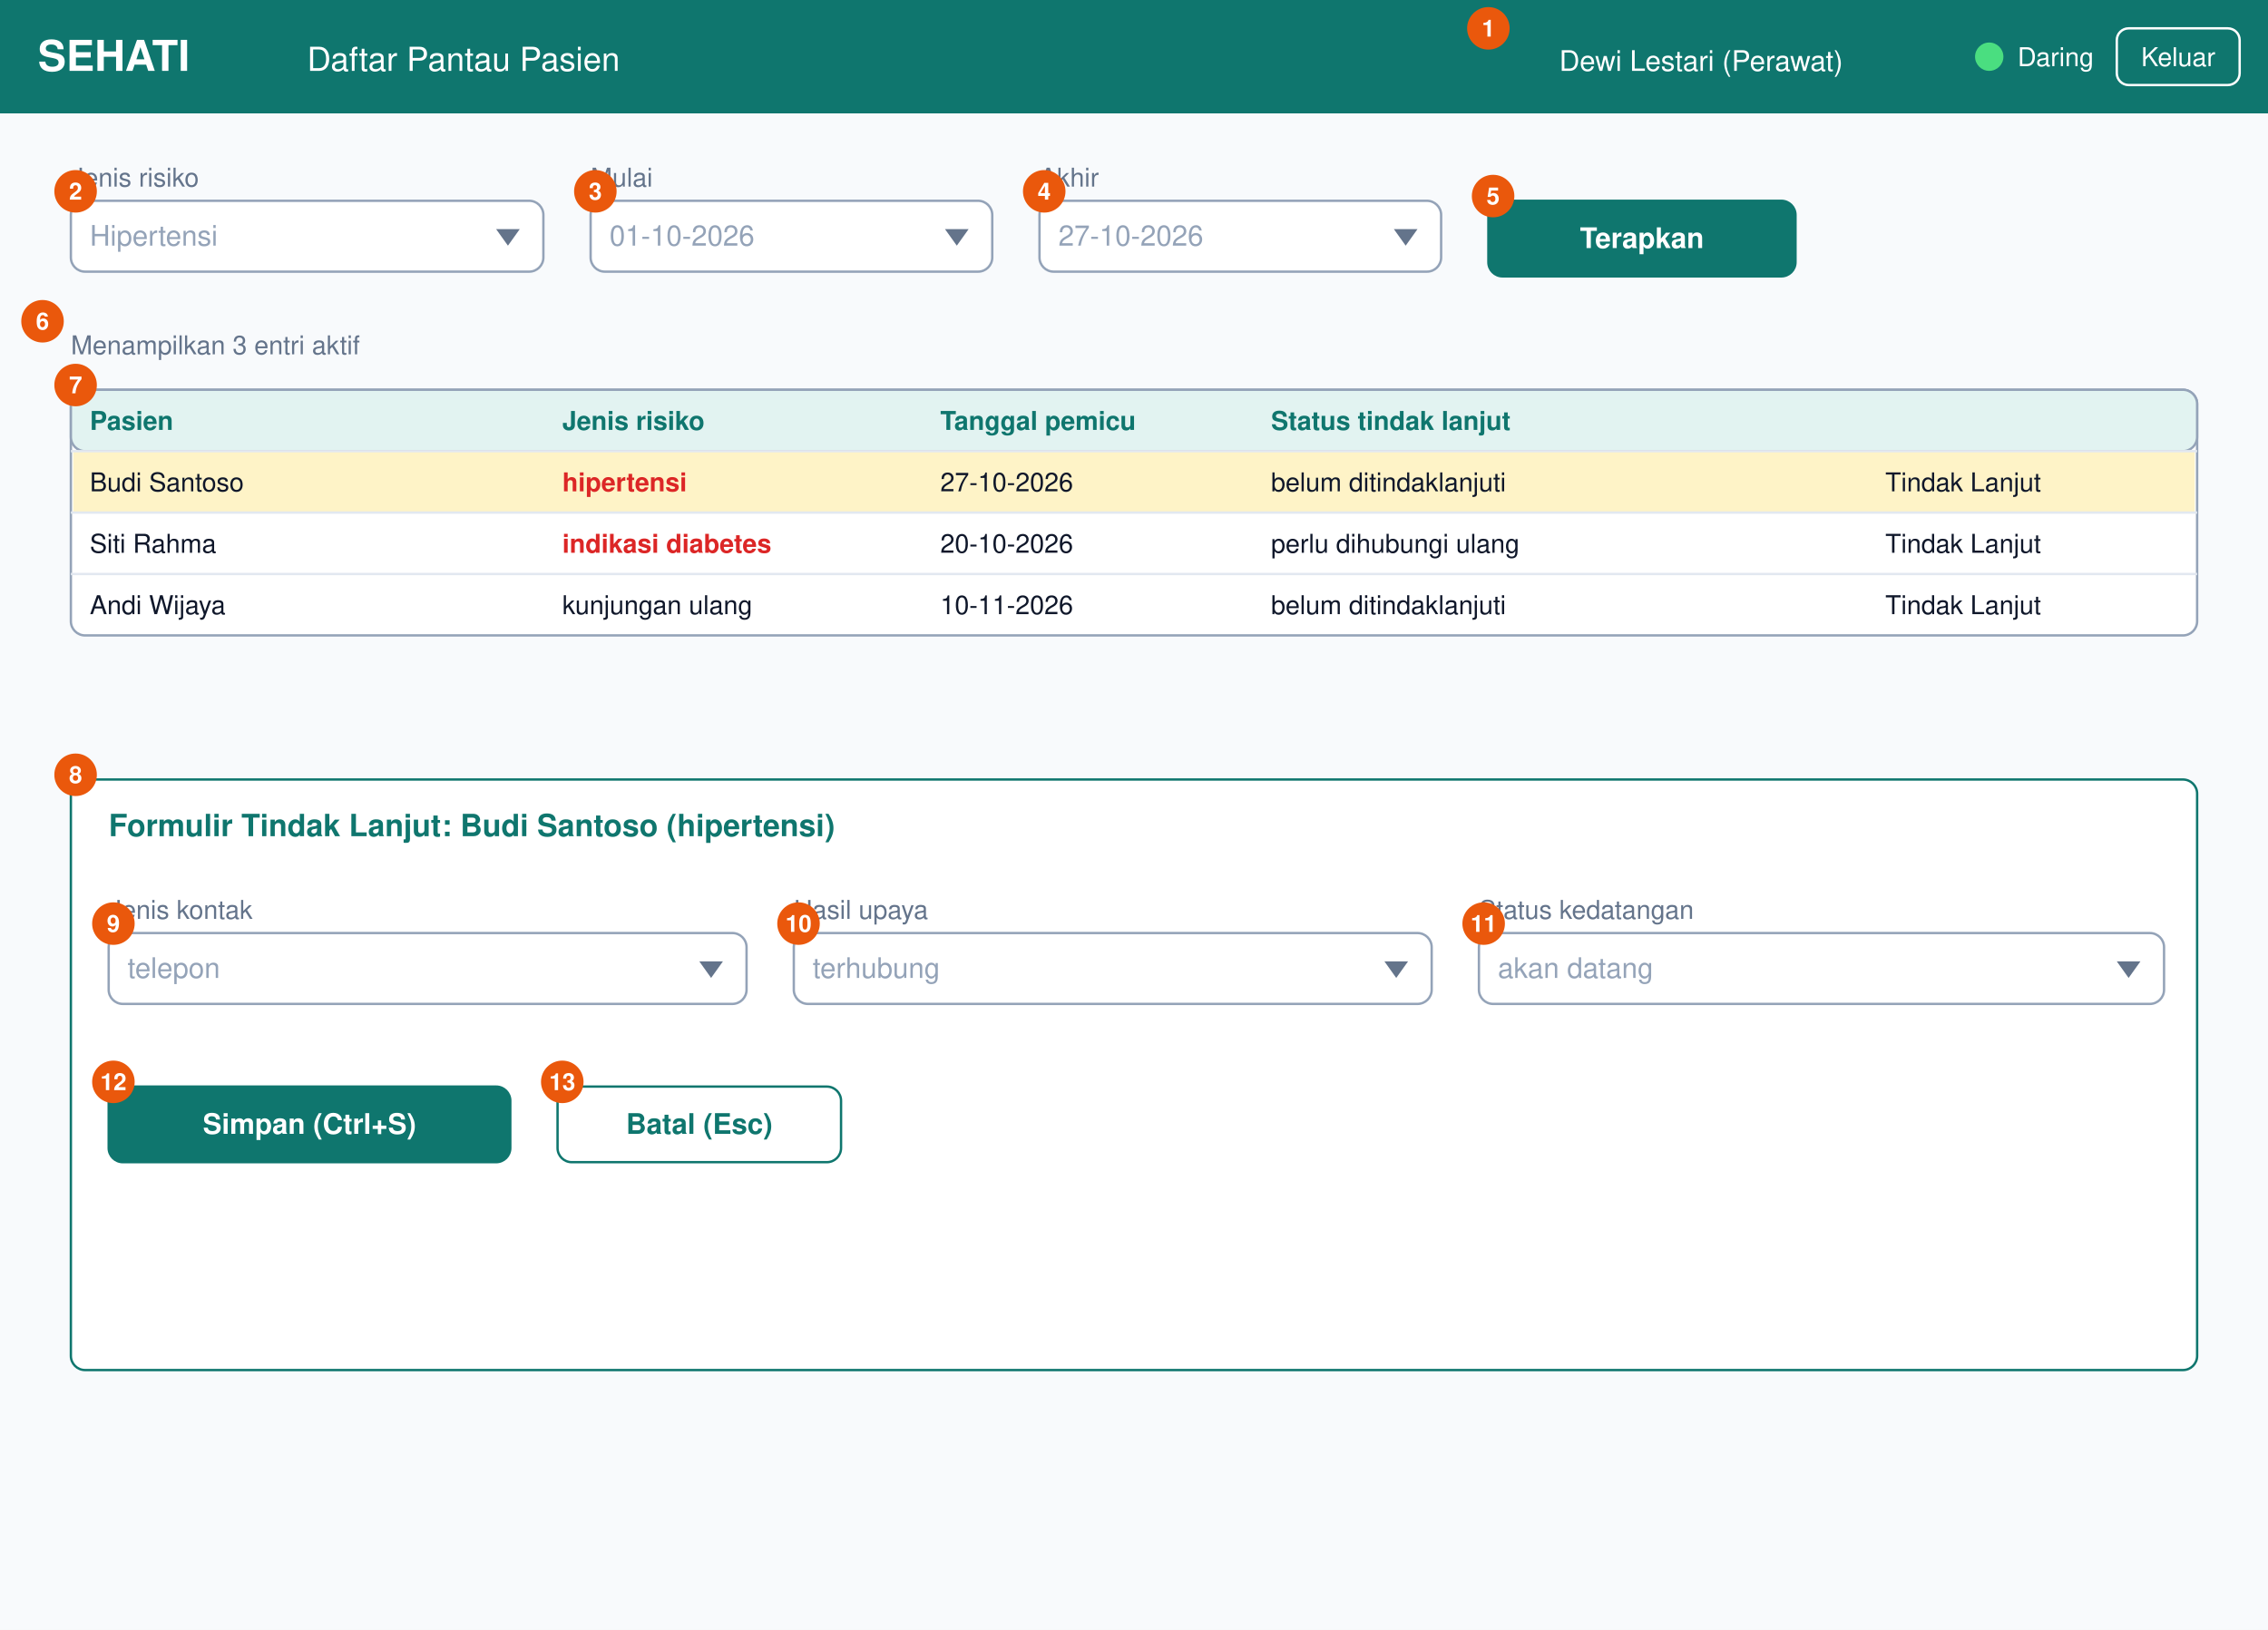
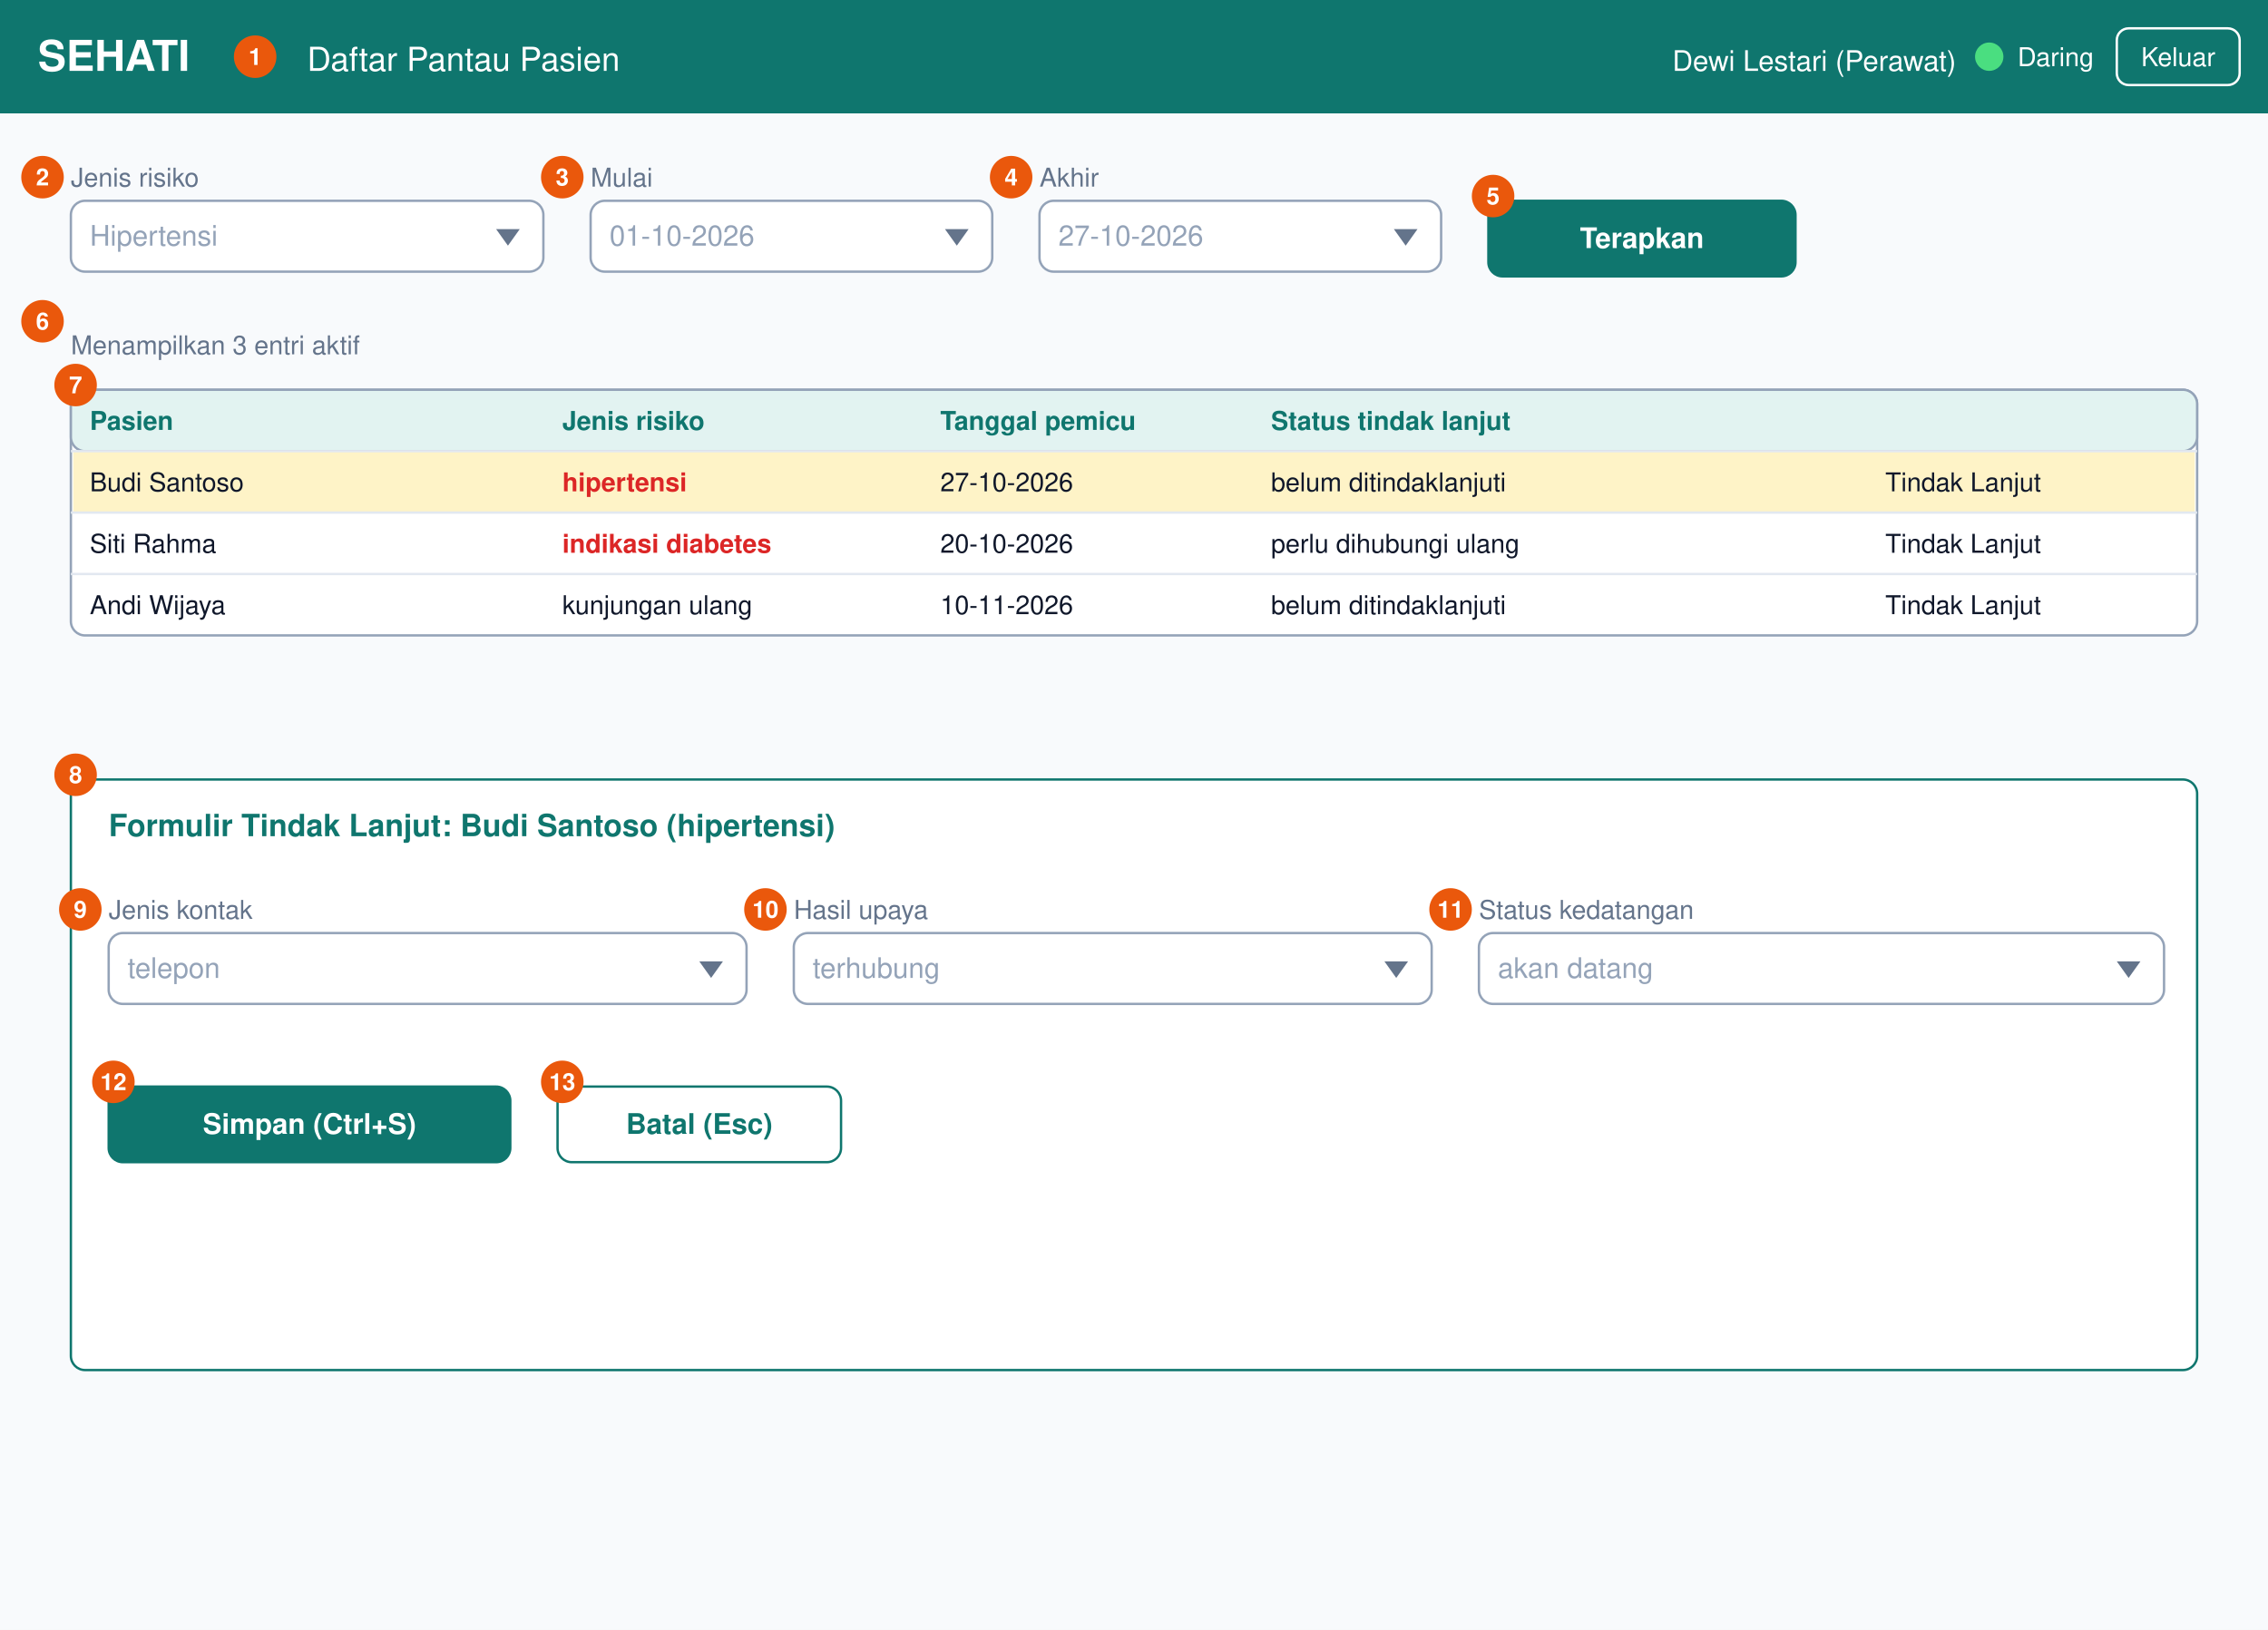
<svg xmlns="http://www.w3.org/2000/svg" viewBox="0 0 960 690" width="960" height="690" font-family="Helvetica, Arial, sans-serif" role="img" aria-label="Rancangan antarmuka I-12 Daftar Pantau Pasien">
  <rect width="960" height="690" fill="#F8FAFC" />
  <rect x="0" y="0" width="960" height="48" fill="#0F766E" />
  <text x="16" y="30" font-size="18" fill="#fff" text-anchor="start" font-weight="700">SEHATI</text>
  <text x="130" y="30" font-size="14" fill="#fff" text-anchor="start">Daftar Pantau Pasien</text>
-   <text x="660" y="30" font-size="12" fill="#fff" text-anchor="start">Dewi Lestari (Perawat)</text>
+   <text x="828" y="30" font-size="12" fill="#fff" text-anchor="end">Dewi Lestari (Perawat)</text>
  <circle cx="842" cy="24" r="6" fill="#4ADE80" />
  <text x="854" y="28" font-size="11" fill="#fff" text-anchor="start">Daring</text>
  <rect x="896" y="12" width="52" height="24" rx="5" fill="none" stroke="#fff" />
  <text x="922" y="28" font-size="11" fill="#fff" text-anchor="middle">Keluar</text>
-   <circle cx="630" cy="12" r="9" fill="#EA580C" />
-   <text x="630" y="15.5" font-size="10" font-weight="700" fill="#fff" text-anchor="middle">1</text>
+   <circle cx="108" cy="24" r="9" fill="#EA580C" />
+   <text x="108" y="27.5" font-size="10" font-weight="700" fill="#fff" text-anchor="middle">1</text>
  <text x="30" y="79" font-size="11" fill="#64748B" text-anchor="start">Jenis risiko</text>
  <rect x="30" y="85" width="200" height="30" rx="6" fill="#fff" stroke="#94A3B8" stroke-width="1" />
  <text x="38" y="104.0" font-size="12" fill="#94A3B8" text-anchor="start">Hipertensi</text>
  <polygon points="210,97.0 220,97.0 215,104.0" fill="#64748B" />
-   <circle cx="32" cy="81" r="9" fill="#EA580C" />
-   <text x="32" y="84.5" font-size="10" font-weight="700" fill="#fff" text-anchor="middle">2</text>
+   <circle cx="18" cy="75" r="9" fill="#EA580C" />
+   <text x="18" y="78.5" font-size="10" font-weight="700" fill="#fff" text-anchor="middle">2</text>
  <text x="250" y="79" font-size="11" fill="#64748B" text-anchor="start">Mulai</text>
  <rect x="250" y="85" width="170" height="30" rx="6" fill="#fff" stroke="#94A3B8" stroke-width="1" />
  <text x="258" y="104.0" font-size="12" fill="#94A3B8" text-anchor="start">01-10-2026</text>
  <polygon points="400,97.0 410,97.0 405,104.0" fill="#64748B" />
-   <circle cx="252" cy="81" r="9" fill="#EA580C" />
-   <text x="252" y="84.5" font-size="10" font-weight="700" fill="#fff" text-anchor="middle">3</text>
+   <circle cx="238" cy="75" r="9" fill="#EA580C" />
+   <text x="238" y="78.5" font-size="10" font-weight="700" fill="#fff" text-anchor="middle">3</text>
  <text x="440" y="79" font-size="11" fill="#64748B" text-anchor="start">Akhir</text>
  <rect x="440" y="85" width="170" height="30" rx="6" fill="#fff" stroke="#94A3B8" stroke-width="1" />
  <text x="448" y="104.0" font-size="12" fill="#94A3B8" text-anchor="start">27-10-2026</text>
  <polygon points="590,97.0 600,97.0 595,104.0" fill="#64748B" />
-   <circle cx="442" cy="81" r="9" fill="#EA580C" />
-   <text x="442" y="84.5" font-size="10" font-weight="700" fill="#fff" text-anchor="middle">4</text>
+   <circle cx="428" cy="75" r="9" fill="#EA580C" />
+   <text x="428" y="78.5" font-size="10" font-weight="700" fill="#fff" text-anchor="middle">4</text>
  <rect x="630" y="85" width="130" height="32" rx="6" fill="#0F766E" stroke="#0F766E" stroke-width="1" />
  <text x="695.0" y="105.0" font-size="12" fill="#fff" text-anchor="middle" font-weight="700">Terapkan</text>
  <circle cx="632" cy="83" r="9" fill="#EA580C" />
  <text x="632" y="86.5" font-size="10" font-weight="700" fill="#fff" text-anchor="middle">5</text>
  <text x="30" y="150" font-size="11" fill="#64748B" text-anchor="start">Menampilkan 3 entri aktif</text>
  <circle cx="18" cy="136" r="9" fill="#EA580C" />
  <text x="18" y="139.5" font-size="10" font-weight="700" fill="#fff" text-anchor="middle">6</text>
  <rect x="30" y="165" width="900" height="104" rx="6" fill="#fff" stroke="#94A3B8" stroke-width="1" />
  <rect x="30" y="165" width="900" height="26" rx="6" fill="#E2F3F1" stroke="#94A3B8" />
  <text x="38" y="182.0" font-size="11" fill="#0F766E" text-anchor="start" font-weight="700">Pasien</text>
  <text x="238" y="182.0" font-size="11" fill="#0F766E" text-anchor="start" font-weight="700">Jenis risiko</text>
  <text x="398" y="182.0" font-size="11" fill="#0F766E" text-anchor="start" font-weight="700">Tanggal pemicu</text>
  <text x="538" y="182.0" font-size="11" fill="#0F766E" text-anchor="start" font-weight="700">Status tindak lanjut</text>
  <text x="798" y="182.0" font-size="11" fill="#0F766E" text-anchor="start" font-weight="700" />
  <rect x="31" y="191" width="898" height="26" fill="#FEF3C7" />
  <line x1="30" y1="191" x2="930" y2="191" stroke="#E2E8F0" />
  <text x="38" y="208.0" font-size="11" fill="#0F172A" text-anchor="start">Budi Santoso</text>
  <text x="238" y="208.0" font-size="11" fill="#DC2626" text-anchor="start" font-weight="700">hipertensi</text>
  <text x="398" y="208.0" font-size="11" fill="#0F172A" text-anchor="start">27-10-2026</text>
  <text x="538" y="208.0" font-size="11" fill="#0F172A" text-anchor="start">belum ditindaklanjuti</text>
  <text x="798" y="208.0" font-size="11" fill="#0F172A" text-anchor="start">Tindak Lanjut</text>
  <line x1="30" y1="217" x2="930" y2="217" stroke="#E2E8F0" />
  <text x="38" y="234.0" font-size="11" fill="#0F172A" text-anchor="start">Siti Rahma</text>
  <text x="238" y="234.0" font-size="11" fill="#DC2626" text-anchor="start" font-weight="700">indikasi diabetes</text>
  <text x="398" y="234.0" font-size="11" fill="#0F172A" text-anchor="start">20-10-2026</text>
  <text x="538" y="234.0" font-size="11" fill="#0F172A" text-anchor="start">perlu dihubungi ulang</text>
  <text x="798" y="234.0" font-size="11" fill="#0F172A" text-anchor="start">Tindak Lanjut</text>
  <line x1="30" y1="243" x2="930" y2="243" stroke="#E2E8F0" />
  <text x="38" y="260.0" font-size="11" fill="#0F172A" text-anchor="start">Andi Wijaya</text>
  <text x="238" y="260.0" font-size="11" fill="#0F172A" text-anchor="start">kunjungan ulang</text>
  <text x="398" y="260.0" font-size="11" fill="#0F172A" text-anchor="start">10-11-2026</text>
  <text x="538" y="260.0" font-size="11" fill="#0F172A" text-anchor="start">belum ditindaklanjuti</text>
  <text x="798" y="260.0" font-size="11" fill="#0F172A" text-anchor="start">Tindak Lanjut</text>
  <circle cx="32" cy="163" r="9" fill="#EA580C" />
  <text x="32" y="166.5" font-size="10" font-weight="700" fill="#fff" text-anchor="middle">7</text>
  <rect x="30" y="330" width="900" height="250" rx="6" fill="#fff" stroke="#0F766E" stroke-width="1" />
  <text x="46" y="354" font-size="13" fill="#0F766E" text-anchor="start" font-weight="700">Formulir Tindak Lanjut: Budi Santoso (hipertensi)</text>
  <circle cx="32" cy="328" r="9" fill="#EA580C" />
  <text x="32" y="331.5" font-size="10" font-weight="700" fill="#fff" text-anchor="middle">8</text>
  <text x="46" y="389" font-size="11" fill="#64748B" text-anchor="start">Jenis kontak</text>
  <rect x="46" y="395" width="270" height="30" rx="6" fill="#fff" stroke="#94A3B8" stroke-width="1" />
  <text x="54" y="414.0" font-size="12" fill="#94A3B8" text-anchor="start">telepon</text>
  <polygon points="296,407.0 306,407.0 301,414.0" fill="#64748B" />
-   <circle cx="48" cy="391" r="9" fill="#EA580C" />
-   <text x="48" y="394.5" font-size="10" font-weight="700" fill="#fff" text-anchor="middle">9</text>
+   <circle cx="34" cy="385" r="9" fill="#EA580C" />
+   <text x="34" y="388.5" font-size="10" font-weight="700" fill="#fff" text-anchor="middle">9</text>
  <text x="336" y="389" font-size="11" fill="#64748B" text-anchor="start">Hasil upaya</text>
  <rect x="336" y="395" width="270" height="30" rx="6" fill="#fff" stroke="#94A3B8" stroke-width="1" />
  <text x="344" y="414.0" font-size="12" fill="#94A3B8" text-anchor="start">terhubung</text>
  <polygon points="586,407.0 596,407.0 591,414.0" fill="#64748B" />
-   <circle cx="338" cy="391" r="9" fill="#EA580C" />
-   <text x="338" y="394.5" font-size="10" font-weight="700" fill="#fff" text-anchor="middle">10</text>
+   <circle cx="324" cy="385" r="9" fill="#EA580C" />
+   <text x="324" y="388.5" font-size="10" font-weight="700" fill="#fff" text-anchor="middle">10</text>
  <text x="626" y="389" font-size="11" fill="#64748B" text-anchor="start">Status kedatangan</text>
  <rect x="626" y="395" width="290" height="30" rx="6" fill="#fff" stroke="#94A3B8" stroke-width="1" />
  <text x="634" y="414.0" font-size="12" fill="#94A3B8" text-anchor="start">akan datang</text>
  <polygon points="896,407.0 906,407.0 901,414.0" fill="#64748B" />
-   <circle cx="628" cy="391" r="9" fill="#EA580C" />
-   <text x="628" y="394.5" font-size="10" font-weight="700" fill="#fff" text-anchor="middle">11</text>
+   <circle cx="614" cy="385" r="9" fill="#EA580C" />
+   <text x="614" y="388.5" font-size="10" font-weight="700" fill="#fff" text-anchor="middle">11</text>
  <rect x="46" y="460" width="170" height="32" rx="6" fill="#0F766E" stroke="#0F766E" stroke-width="1" />
  <text x="131.0" y="480.0" font-size="12" fill="#fff" text-anchor="middle" font-weight="700">Simpan  (Ctrl+S)</text>
  <circle cx="48" cy="458" r="9" fill="#EA580C" />
  <text x="48" y="461.5" font-size="10" font-weight="700" fill="#fff" text-anchor="middle">12</text>
  <rect x="236" y="460" width="120" height="32" rx="6" fill="#fff" stroke="#0F766E" stroke-width="1" />
  <text x="296.0" y="480.0" font-size="12" fill="#0F766E" text-anchor="middle" font-weight="700">Batal  (Esc)</text>
  <circle cx="238" cy="458" r="9" fill="#EA580C" />
  <text x="238" y="461.5" font-size="10" font-weight="700" fill="#fff" text-anchor="middle">13</text>
</svg>
